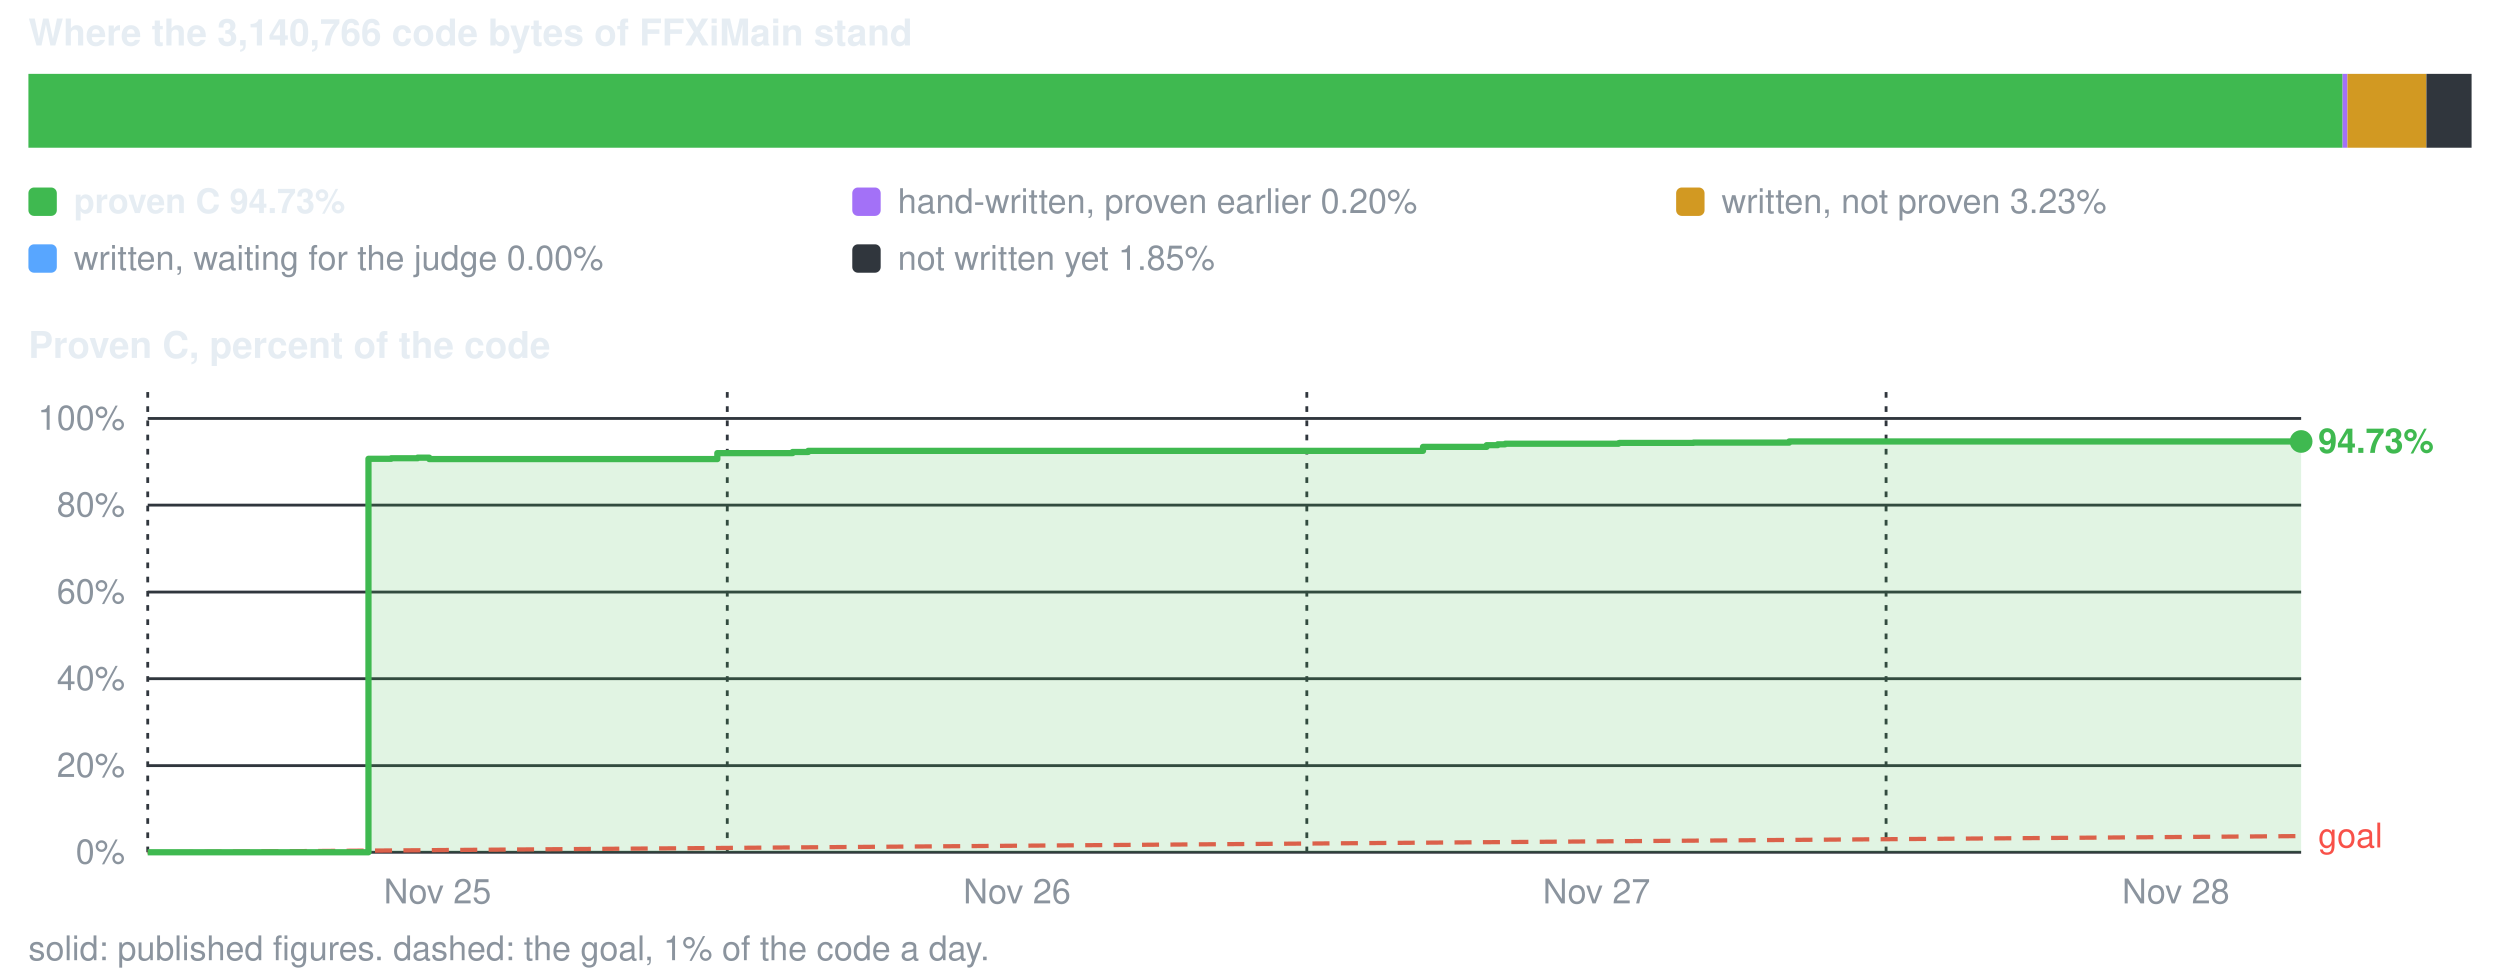
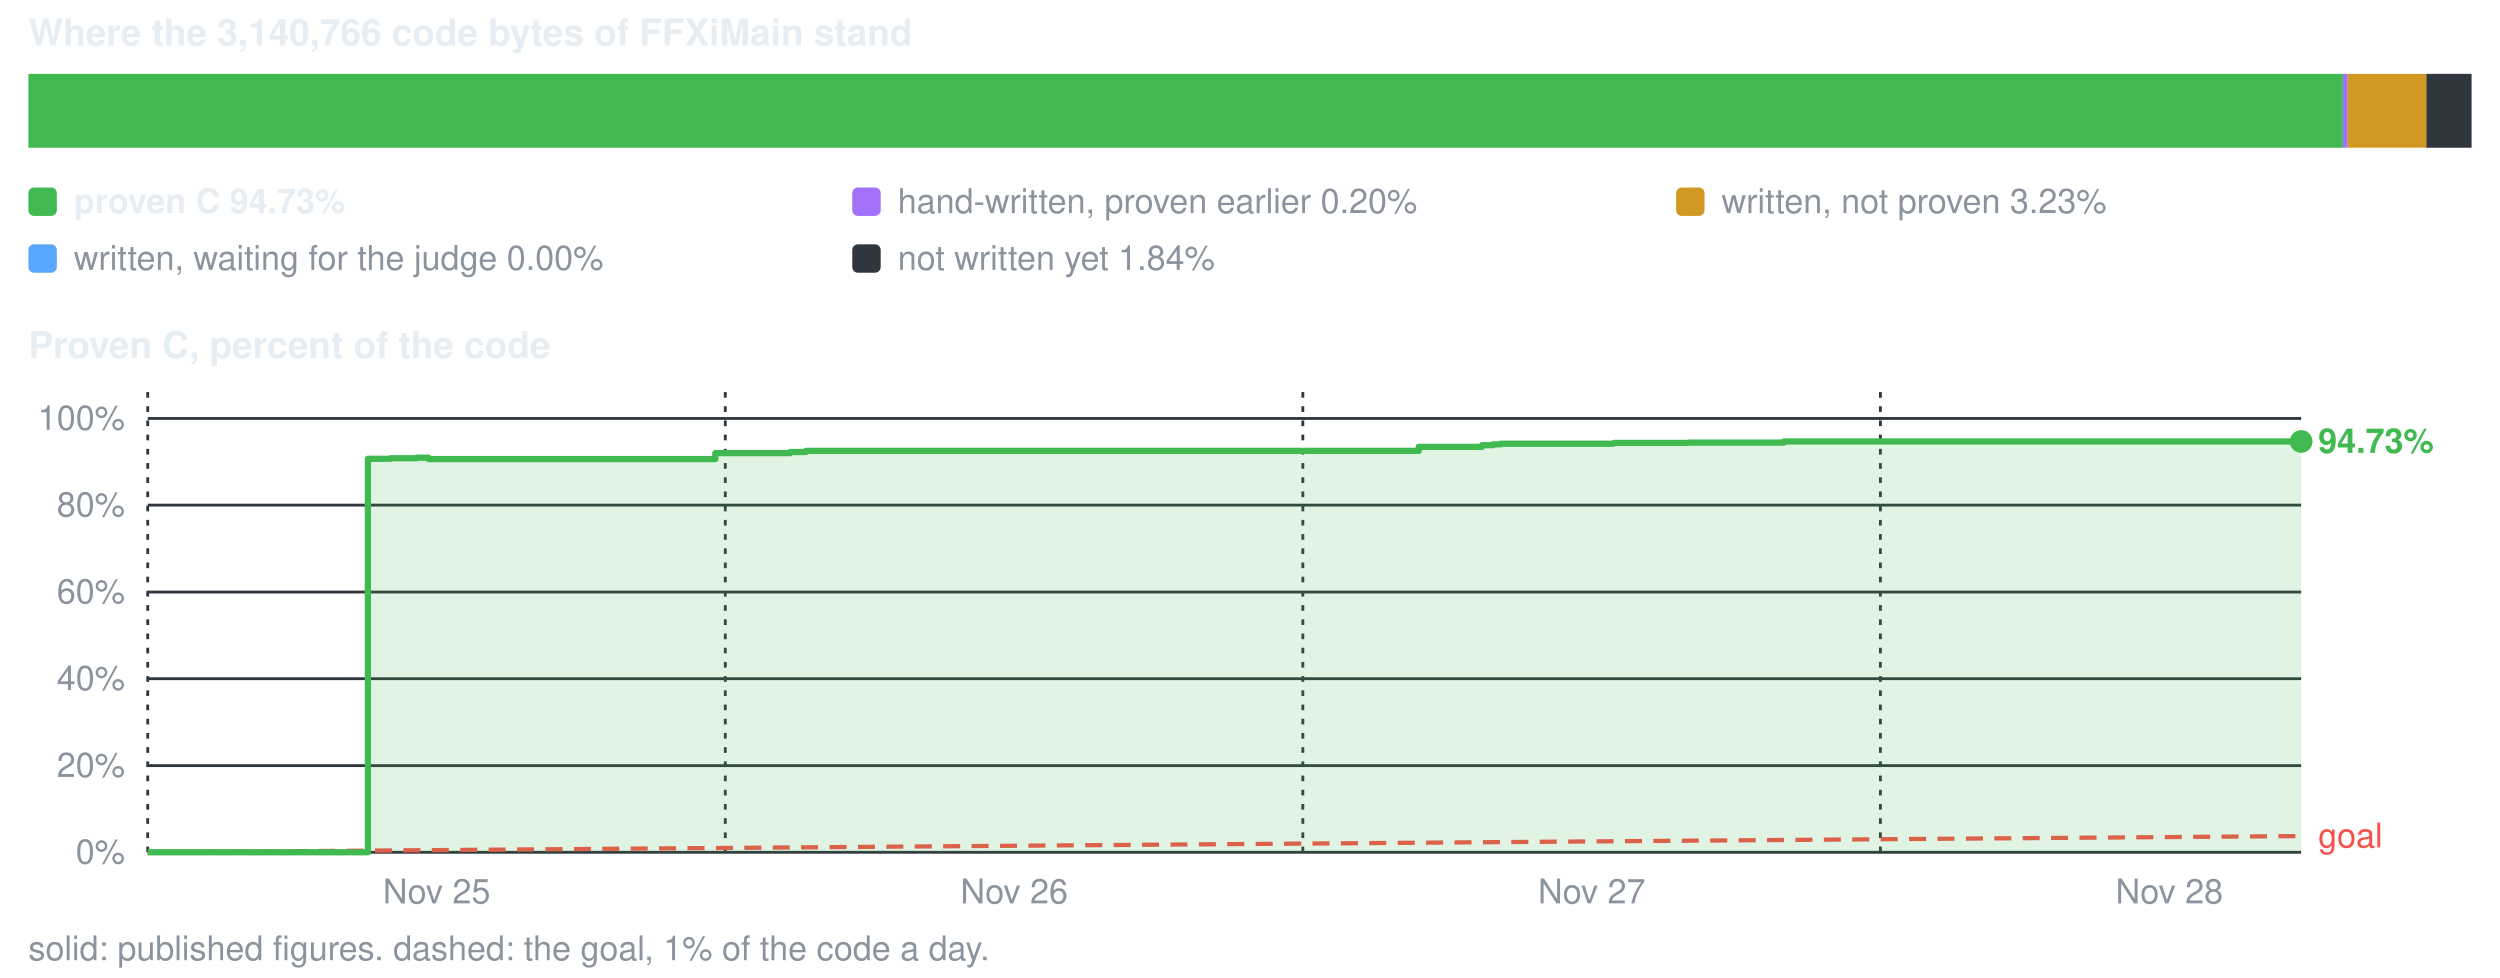
<svg xmlns="http://www.w3.org/2000/svg" viewBox="0 0 880 344" width="880" height="344" role="img" aria-label="conversion progress">
  <style>text{font-family:-apple-system,BlinkMacSystemFont,'Segoe UI',Helvetica,Arial,sans-serif;font-size:12px;fill:#8b949e}.s{fill:#e6edf3;font-weight:600}.b{font-size:13px}</style>
  <text x="10" y="16" class="s b">Where the 3,140,766 code bytes of FFXiMain stand</text>
-   <rect x="10.0" y="26" width="814.6" height="26" fill="#3fb950" />
-   <rect x="824.6" y="26" width="1.7" height="26" fill="#a371f7" />
-   <rect x="826.3" y="26" width="27.8" height="26" fill="#d29922" />
+   <rect x="10.0" y="26" width="814.7" height="26" fill="#3fb950" />
+   <rect x="824.7" y="26" width="1.7" height="26" fill="#a371f7" />
+   <rect x="826.4" y="26" width="27.8" height="26" fill="#d29922" />
  <rect x="854.1" y="26" width="15.9" height="26" fill="#30363d" />
  <rect x="10" y="66" width="10" height="10" rx="2" fill="#3fb950" />
  <text x="26" y="75" class="s">proven C 94.73%</text>
  <rect x="300" y="66" width="10" height="10" rx="2" fill="#a371f7" />
  <text x="316" y="75">hand-written, proven earlier 0.20%</text>
  <rect x="590" y="66" width="10" height="10" rx="2" fill="#d29922" />
  <text x="606" y="75">written, not proven 3.23%</text>
  <rect x="10" y="86" width="10" height="10" rx="2" fill="#58a6ff" />
  <text x="26" y="95">written, waiting for the judge 0.00%</text>
  <rect x="300" y="86" width="10" height="10" rx="2" fill="#30363d" />
-   <text x="316" y="95">not written yet 1.85%</text>
+   <text x="316" y="95">not written yet 1.84%</text>
  <text x="10" y="126" class="s b">Proven C, percent of the code</text>
  <line x1="52" y1="300.0" x2="810" y2="300.0" stroke="#30363d" stroke-width="1" />
  <text x="44" y="304.0" text-anchor="end">0%</text>
  <line x1="52" y1="269.5" x2="810" y2="269.5" stroke="#30363d" stroke-width="1" />
  <text x="44" y="273.5" text-anchor="end">20%</text>
  <line x1="52" y1="238.9" x2="810" y2="238.9" stroke="#30363d" stroke-width="1" />
  <text x="44" y="242.9" text-anchor="end">40%</text>
  <line x1="52" y1="208.4" x2="810" y2="208.4" stroke="#30363d" stroke-width="1" />
  <text x="44" y="212.4" text-anchor="end">60%</text>
  <line x1="52" y1="177.8" x2="810" y2="177.8" stroke="#30363d" stroke-width="1" />
  <text x="44" y="181.8" text-anchor="end">80%</text>
  <line x1="52" y1="147.3" x2="810" y2="147.3" stroke="#30363d" stroke-width="1" />
  <text x="44" y="151.3" text-anchor="end">100%</text>
  <line x1="52.0" y1="138" x2="52.0" y2="300" stroke="#30363d" stroke-width="1" stroke-dasharray="2 3" />
-   <text x="154.0" y="318" text-anchor="middle">Nov 25</text>
-   <line x1="256.0" y1="138" x2="256.0" y2="300" stroke="#30363d" stroke-width="1" stroke-dasharray="2 3" />
-   <text x="358.0" y="318" text-anchor="middle">Nov 26</text>
-   <line x1="460.0" y1="138" x2="460.0" y2="300" stroke="#30363d" stroke-width="1" stroke-dasharray="2 3" />
-   <text x="562.0" y="318" text-anchor="middle">Nov 27</text>
-   <line x1="663.9" y1="138" x2="663.9" y2="300" stroke="#30363d" stroke-width="1" stroke-dasharray="2 3" />
-   <text x="765.9" y="318" text-anchor="middle">Nov 28</text>
+   <text x="153.7" y="318" text-anchor="middle">Nov 25</text>
+   <line x1="255.3" y1="138" x2="255.3" y2="300" stroke="#30363d" stroke-width="1" stroke-dasharray="2 3" />
+   <text x="357.0" y="318" text-anchor="middle">Nov 26</text>
+   <line x1="458.6" y1="138" x2="458.6" y2="300" stroke="#30363d" stroke-width="1" stroke-dasharray="2 3" />
+   <text x="560.3" y="318" text-anchor="middle">Nov 27</text>
+   <line x1="661.9" y1="138" x2="661.9" y2="300" stroke="#30363d" stroke-width="1" stroke-dasharray="2 3" />
+   <text x="763.6" y="318" text-anchor="middle">Nov 28</text>
  <line x1="52.0" y1="300.0" x2="810.0" y2="294.3" stroke="#f85149" stroke-width="1.5" stroke-dasharray="6 4" />
  <text x="816.0" y="298.3" style="fill:#f85149">goal</text>
-   <path d="M52.0 300.0 H129.7 V161.5 H137.7 V161.3 H141.2 V161.3 H142.8 V161.3 H147.0 V161.1 H149.4 V161.1 H151.1 V161.6 H252.5 V159.5 H279.0 V159.1 H284.5 V158.7 H286.1 V158.7 H287.5 V158.7 H289.8 V158.7 H297.5 V158.7 H313.6 V158.7 H500.9 V157.3 H523.3 V156.7 H527.2 V156.4 H529.8 V156.2 H530.9 V156.2 H531.6 V156.2 H532.1 V156.2 H532.5 V156.2 H534.4 V156.2 H534.9 V156.2 H569.7 V156.0 H570.1 V155.9 H570.2 V155.9 H571.1 V155.9 H571.2 V155.9 H576.2 V155.9 H596.1 V155.8 H597.2 V155.8 H617.1 V155.8 H619.3 V155.8 H629.8 V155.4 H766.6 V155.4 H786.0 V155.4 H792.9 V155.4 H804.6 V155.4 H809.3 V155.4 H810.0 V155.4 V300.0 H52.0 Z" fill="#3fb950" fill-opacity="0.16" />
-   <path d="M52.0 300.0 H129.7 V161.5 H137.7 V161.3 H141.2 V161.3 H142.8 V161.3 H147.0 V161.1 H149.4 V161.1 H151.1 V161.6 H252.5 V159.5 H279.0 V159.1 H284.5 V158.7 H286.1 V158.7 H287.5 V158.7 H289.8 V158.7 H297.5 V158.7 H313.6 V158.7 H500.9 V157.3 H523.3 V156.7 H527.2 V156.4 H529.8 V156.2 H530.9 V156.2 H531.6 V156.2 H532.1 V156.2 H532.5 V156.2 H534.4 V156.2 H534.9 V156.2 H569.7 V156.0 H570.1 V155.9 H570.2 V155.9 H571.1 V155.9 H571.2 V155.9 H576.2 V155.9 H596.1 V155.8 H597.2 V155.8 H617.1 V155.8 H619.3 V155.8 H629.8 V155.4 H766.6 V155.4 H786.0 V155.4 H792.9 V155.4 H804.6 V155.4 H809.3 V155.4 H810.0 V155.4" fill="none" stroke="#3fb950" stroke-width="2.2" stroke-linejoin="round" />
+   <path d="M52.0 300.0 H129.5 V161.5 H137.4 V161.3 H140.9 V161.3 H142.5 V161.3 H146.7 V161.1 H149.1 V161.1 H150.8 V161.6 H251.8 V159.5 H278.2 V159.1 H283.7 V158.7 H285.3 V158.7 H286.7 V158.7 H289.0 V158.7 H296.6 V158.7 H312.7 V158.7 H499.4 V157.3 H521.7 V156.7 H525.6 V156.4 H528.2 V156.2 H529.3 V156.2 H530.0 V156.2 H530.5 V156.2 H530.9 V156.2 H532.8 V156.2 H533.3 V156.2 H567.9 V156.0 H568.4 V155.9 H568.5 V155.9 H569.4 V155.9 H569.5 V155.9 H574.4 V155.9 H594.3 V155.8 H595.3 V155.8 H615.2 V155.8 H617.4 V155.8 H627.9 V155.4 H764.2 V155.4 H783.5 V155.4 H790.4 V155.4 H802.0 V155.4 H806.7 V155.4 H807.5 V155.4 H810.0 V155.4 V300.0 H52.0 Z" fill="#3fb950" fill-opacity="0.16" />
+   <path d="M52.0 300.0 H129.5 V161.5 H137.4 V161.3 H140.9 V161.3 H142.5 V161.3 H146.7 V161.1 H149.1 V161.1 H150.8 V161.6 H251.8 V159.5 H278.2 V159.1 H283.7 V158.7 H285.3 V158.7 H286.7 V158.7 H289.0 V158.7 H296.6 V158.7 H312.7 V158.7 H499.4 V157.3 H521.7 V156.7 H525.6 V156.4 H528.2 V156.2 H529.3 V156.2 H530.0 V156.2 H530.5 V156.2 H530.9 V156.2 H532.8 V156.2 H533.3 V156.2 H567.9 V156.0 H568.4 V155.9 H568.5 V155.9 H569.4 V155.9 H569.5 V155.9 H574.4 V155.9 H594.3 V155.8 H595.3 V155.8 H615.2 V155.8 H617.4 V155.8 H627.9 V155.4 H764.2 V155.4 H783.5 V155.4 H790.4 V155.4 H802.0 V155.4 H806.7 V155.4 H807.5 V155.4 H810.0 V155.4" fill="none" stroke="#3fb950" stroke-width="2.2" stroke-linejoin="round" />
  <circle cx="810.0" cy="155.4" r="4" fill="#3fb950" />
  <text x="816.0" y="159.4" class="s" style="fill:#3fb950">94.73%</text>
  <text x="10" y="338">solid: published figures. dashed: the goal, 1% of the code a day.</text>
</svg>
